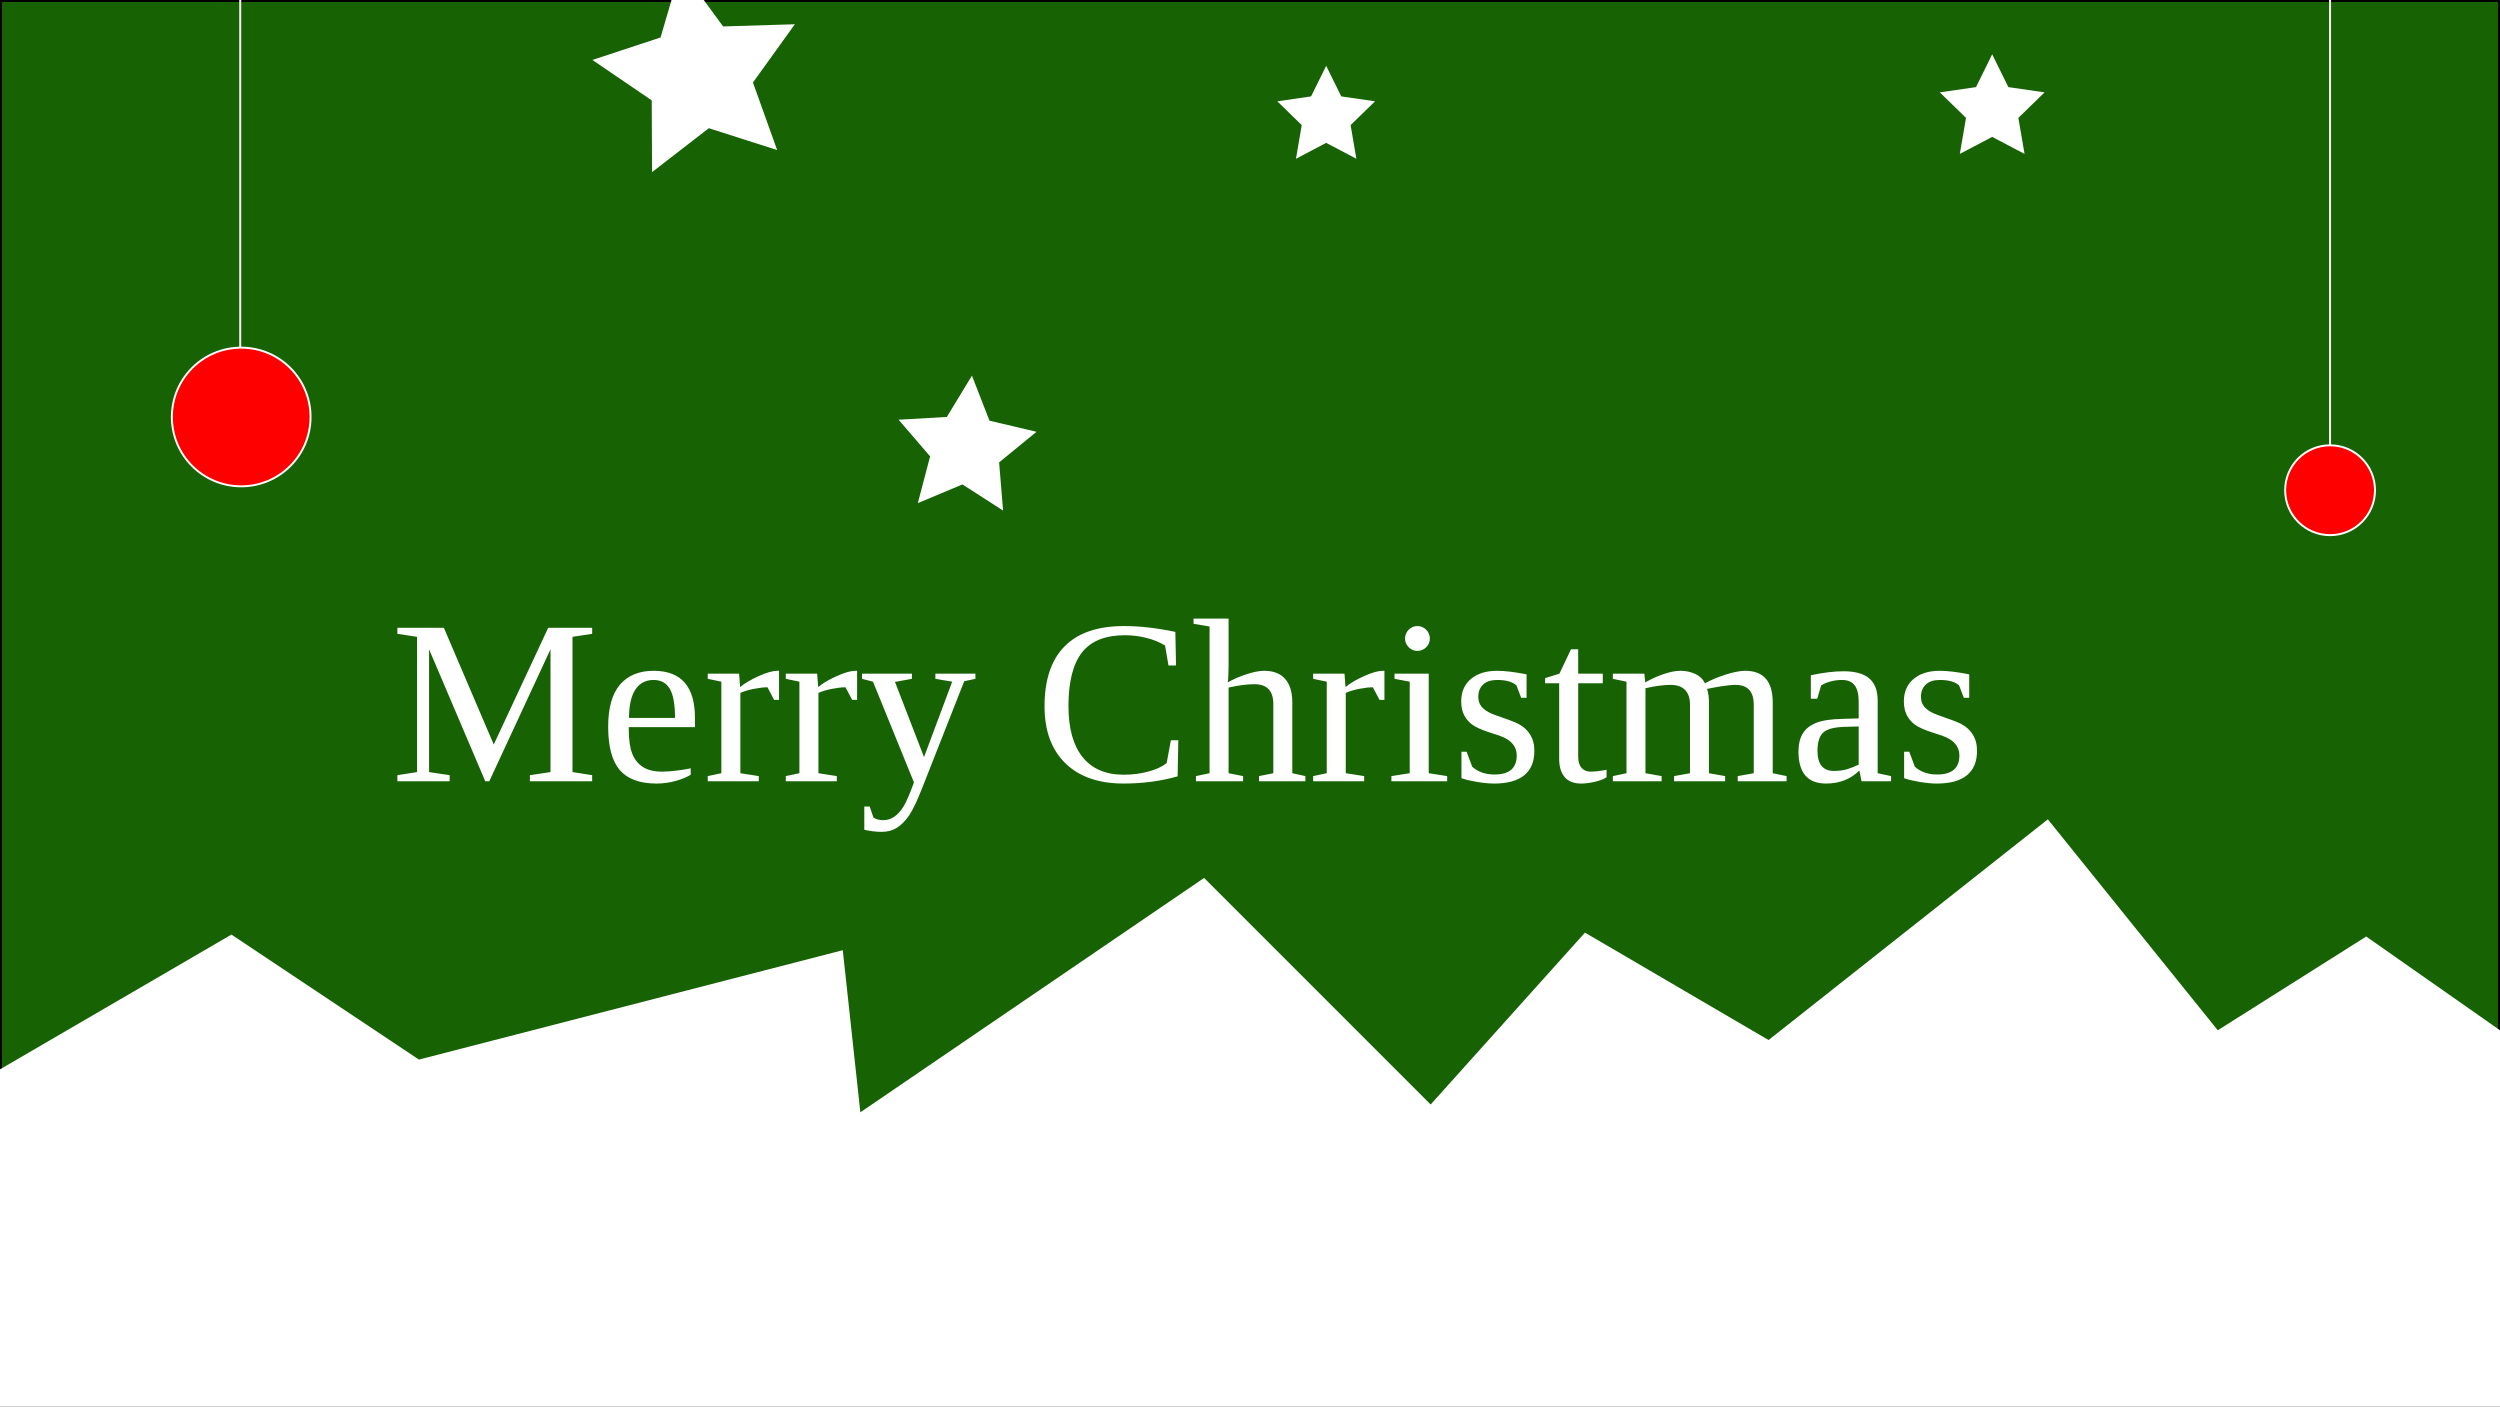
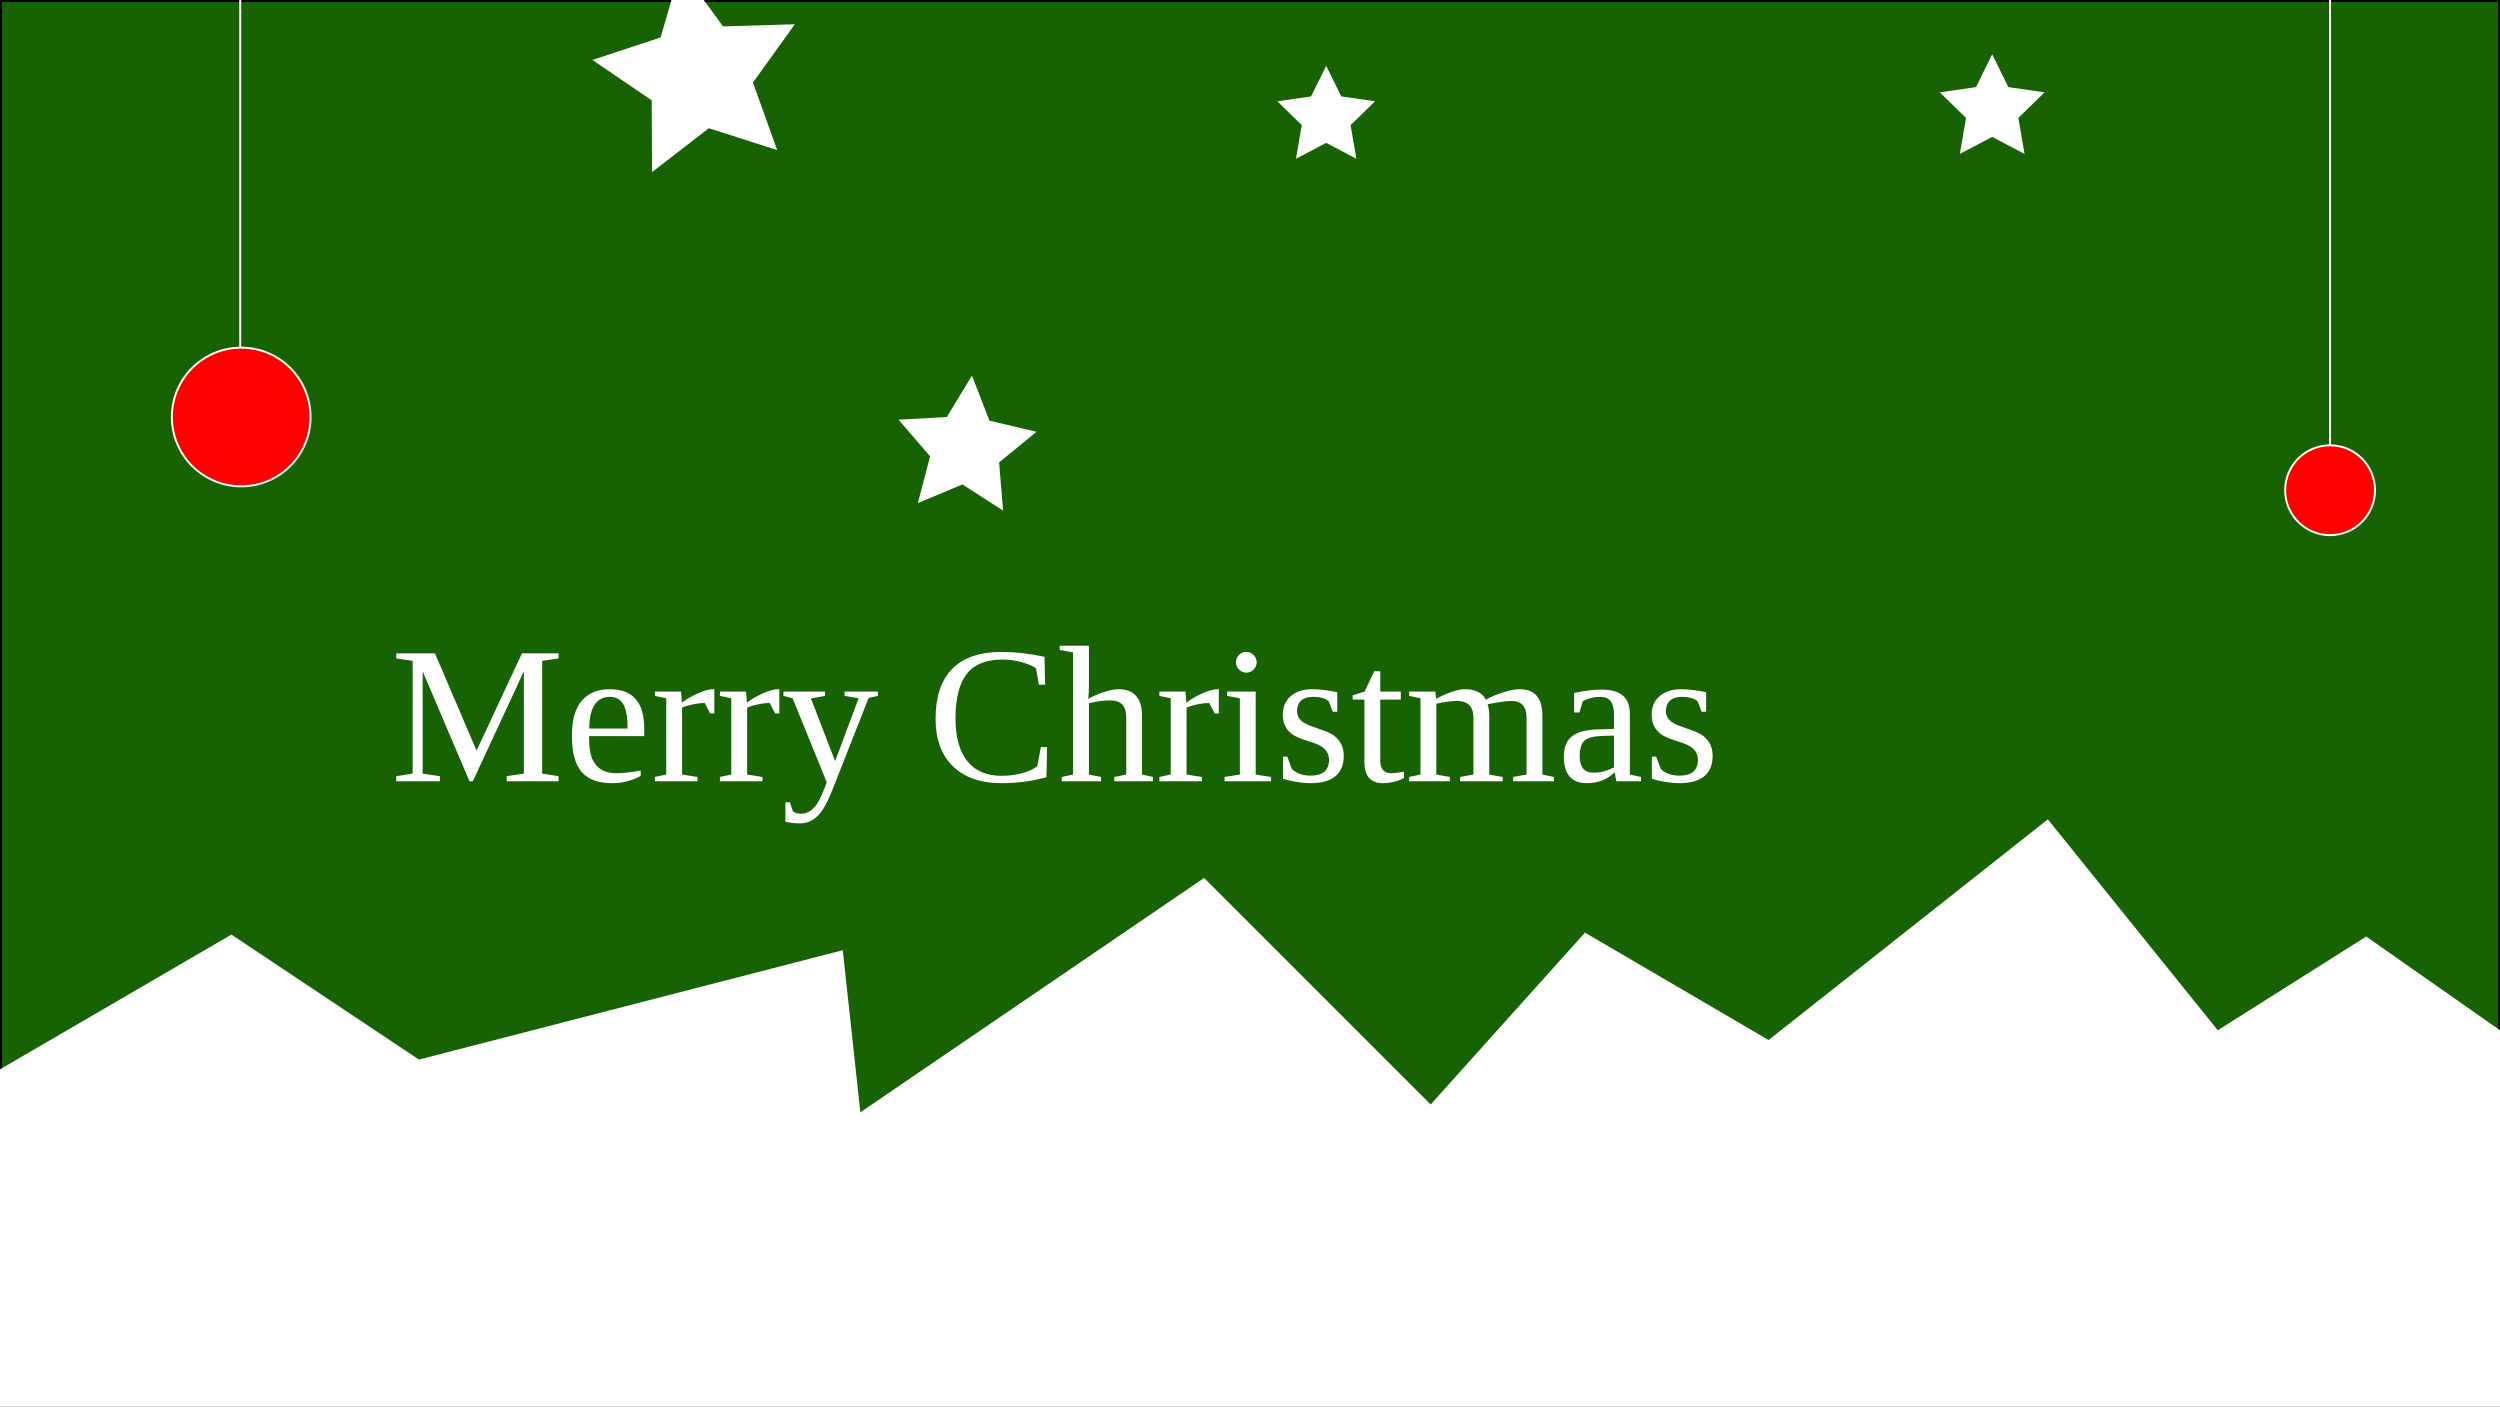
- <svg xmlns="http://www.w3.org/2000/svg" version="1.0" x="0px" y="0px" viewBox="0 0 1280 720" style="enable-background:new 0 0 1280 720;" xml:space="preserve">
+ <svg xmlns="http://www.w3.org/2000/svg" version="1.0" viewBox="0 0 1280 720">
  <g>
    <g>
      <rect fill-opacity="1" fill="rgb(23, 99, 4)" x="0.5" y="0.5" width="1279" height="719" />
      <path d="M1279,1v718H1V1H1279 M1280,0H0v720h1280V0L1280,0z" />
    </g>
-     <text x="200" y="400" fill="rgb(255, 255, 255)" font-size="120">Merry Christmas</text>
+     <text x="200" y="400" fill="rgb(255, 255, 255)" font-size="100">Merry Christmas</text>
  </g>
  <g>
    <circle fill-opacity="1" fill="rgb(255, 0, 0)" stroke="rgb(255, 255, 255)" stroke-width="1" cx="123.5" cy="213.5" r="35.5" />
    <circle fill-opacity="1" fill="rgb(255, 0, 0)" stroke="rgb(255, 255, 255)" stroke-width="1" cx="1193" cy="251" r="23" />
    <line stroke="rgb(255, 255, 255)" stroke-width="1" x1="123" y1="0" x2="123" y2="178" />
    <line stroke="rgb(255, 255, 255)" stroke-width="1" x1="1193" y1="0" x2="1193" y2="228" />
-     <polyline fill-opacity="1" fill="rgb(255, 255, 255)" points="0,547.5 118.5,478.5 214.5,542.5 431.5,486.5 440.5,569.5 616.5,449.5 732.5,565.5 811.5,477.5   905.5,532.5 1048.5,419.5 1135.5,527.5 1211.5,479.5 1280,527.5 1280,720 0,720 0,551.67  " />
+     <polyline fill-opacity="1" fill="rgb(255, 255, 255)" points="0,547.5 118.5,478.5 214.5,542.5 431.5,486.5 440.5,569.5 616.5,449.5 732.5,565.5 811.5,477.5   905.5,532.5 1048.5,419.5 1135.5,527.5 1211.5,479.5 1280,527.5 1280,720 0,720 0,551.67" />
  </g>
  <g>
-     <polygon fill="rgb(255, 255, 255)" fill-opacity="1" transform="rotate(-10)" points="346,44.67 362.26,77.62 398.62,82.9 372.31,108.55 378.52,144.76 346,127.66 313.48,144.76   319.69,108.55 293.38,82.9 329.74,77.62  " />
-     <polygon fill="rgb(255, 255, 255)" fill-opacity="1" transform="scale(2, 2)" points="877.5,127.09 887.02,146.39 908.32,149.49 892.91,164.51 896.55,185.72 877.5,175.7 858.45,185.72   862.09,164.51 846.68,149.49 867.98,146.39  " />
-     <polygon fill="rgb(255, 255, 255)" fill-opacity="1" transform="rotate(5)" points="512.5,148.22 523.46,170.42 547.95,173.98 530.23,191.26 534.41,215.66 512.5,204.14 490.59,215.66   494.77,191.26 477.05,173.98 501.54,170.42  " />
-     <polygon fill="rgb(255, 255, 255)" fill-opacity="1" points="1020,27.81 1028.28,44.6 1046.81,47.29 1033.4,60.36 1036.57,78.8 1020,70.09 1003.43,78.8   1006.6,60.36 993.19,47.29 1011.72,44.6  " />
-     <polygon fill="rgb(255, 255, 255)" fill-opacity="1" points="679,33.7 686.73,49.36 704.01,51.87 691.51,64.06 694.46,81.28 679,73.15 663.54,81.28 666.49,64.06   653.99,51.87 671.27,49.36  " />
+     <polygon fill="rgb(255, 255, 255)" fill-opacity="1" transform="rotate(-10)" points="346,44.67 362.26,77.62 398.62,82.9 372.31,108.55 378.52,144.76 346,127.66 313.48,144.76 319.69,108.55 293.38,82.9 329.74,77.62" />
+     <polygon fill="rgb(255, 255, 255)" fill-opacity="1" transform="scale(2, 2)" points="877.5,127.09 887.02,146.39 908.32,149.49 892.91,164.51 896.55,185.72 877.5,175.7 858.45,185.72 862.09,164.51 846.68,149.49 867.98,146.39" />
+     <polygon fill="rgb(255, 255, 255)" fill-opacity="1" transform="rotate(5)" points="512.5,148.22 523.46,170.42 547.95,173.98 530.23,191.26 534.41,215.66 512.5,204.14 490.59,215.66 494.77,191.26 477.05,173.98 501.54,170.42" />
+     <polygon fill="rgb(255, 255, 255)" fill-opacity="1" points="1020,27.81 1028.28,44.6 1046.81,47.29 1033.4,60.36 1036.57,78.8 1020,70.09 1003.43,78.8 1006.6,60.36 993.19,47.29 1011.72,44.6" />
+     <polygon fill="rgb(255, 255, 255)" fill-opacity="1" points="679,33.7 686.73,49.36 704.01,51.87 691.51,64.06 694.46,81.28 679,73.15 663.54,81.28 666.49,64.06 653.99,51.87 671.27,49.36" />
  </g>
</svg>
